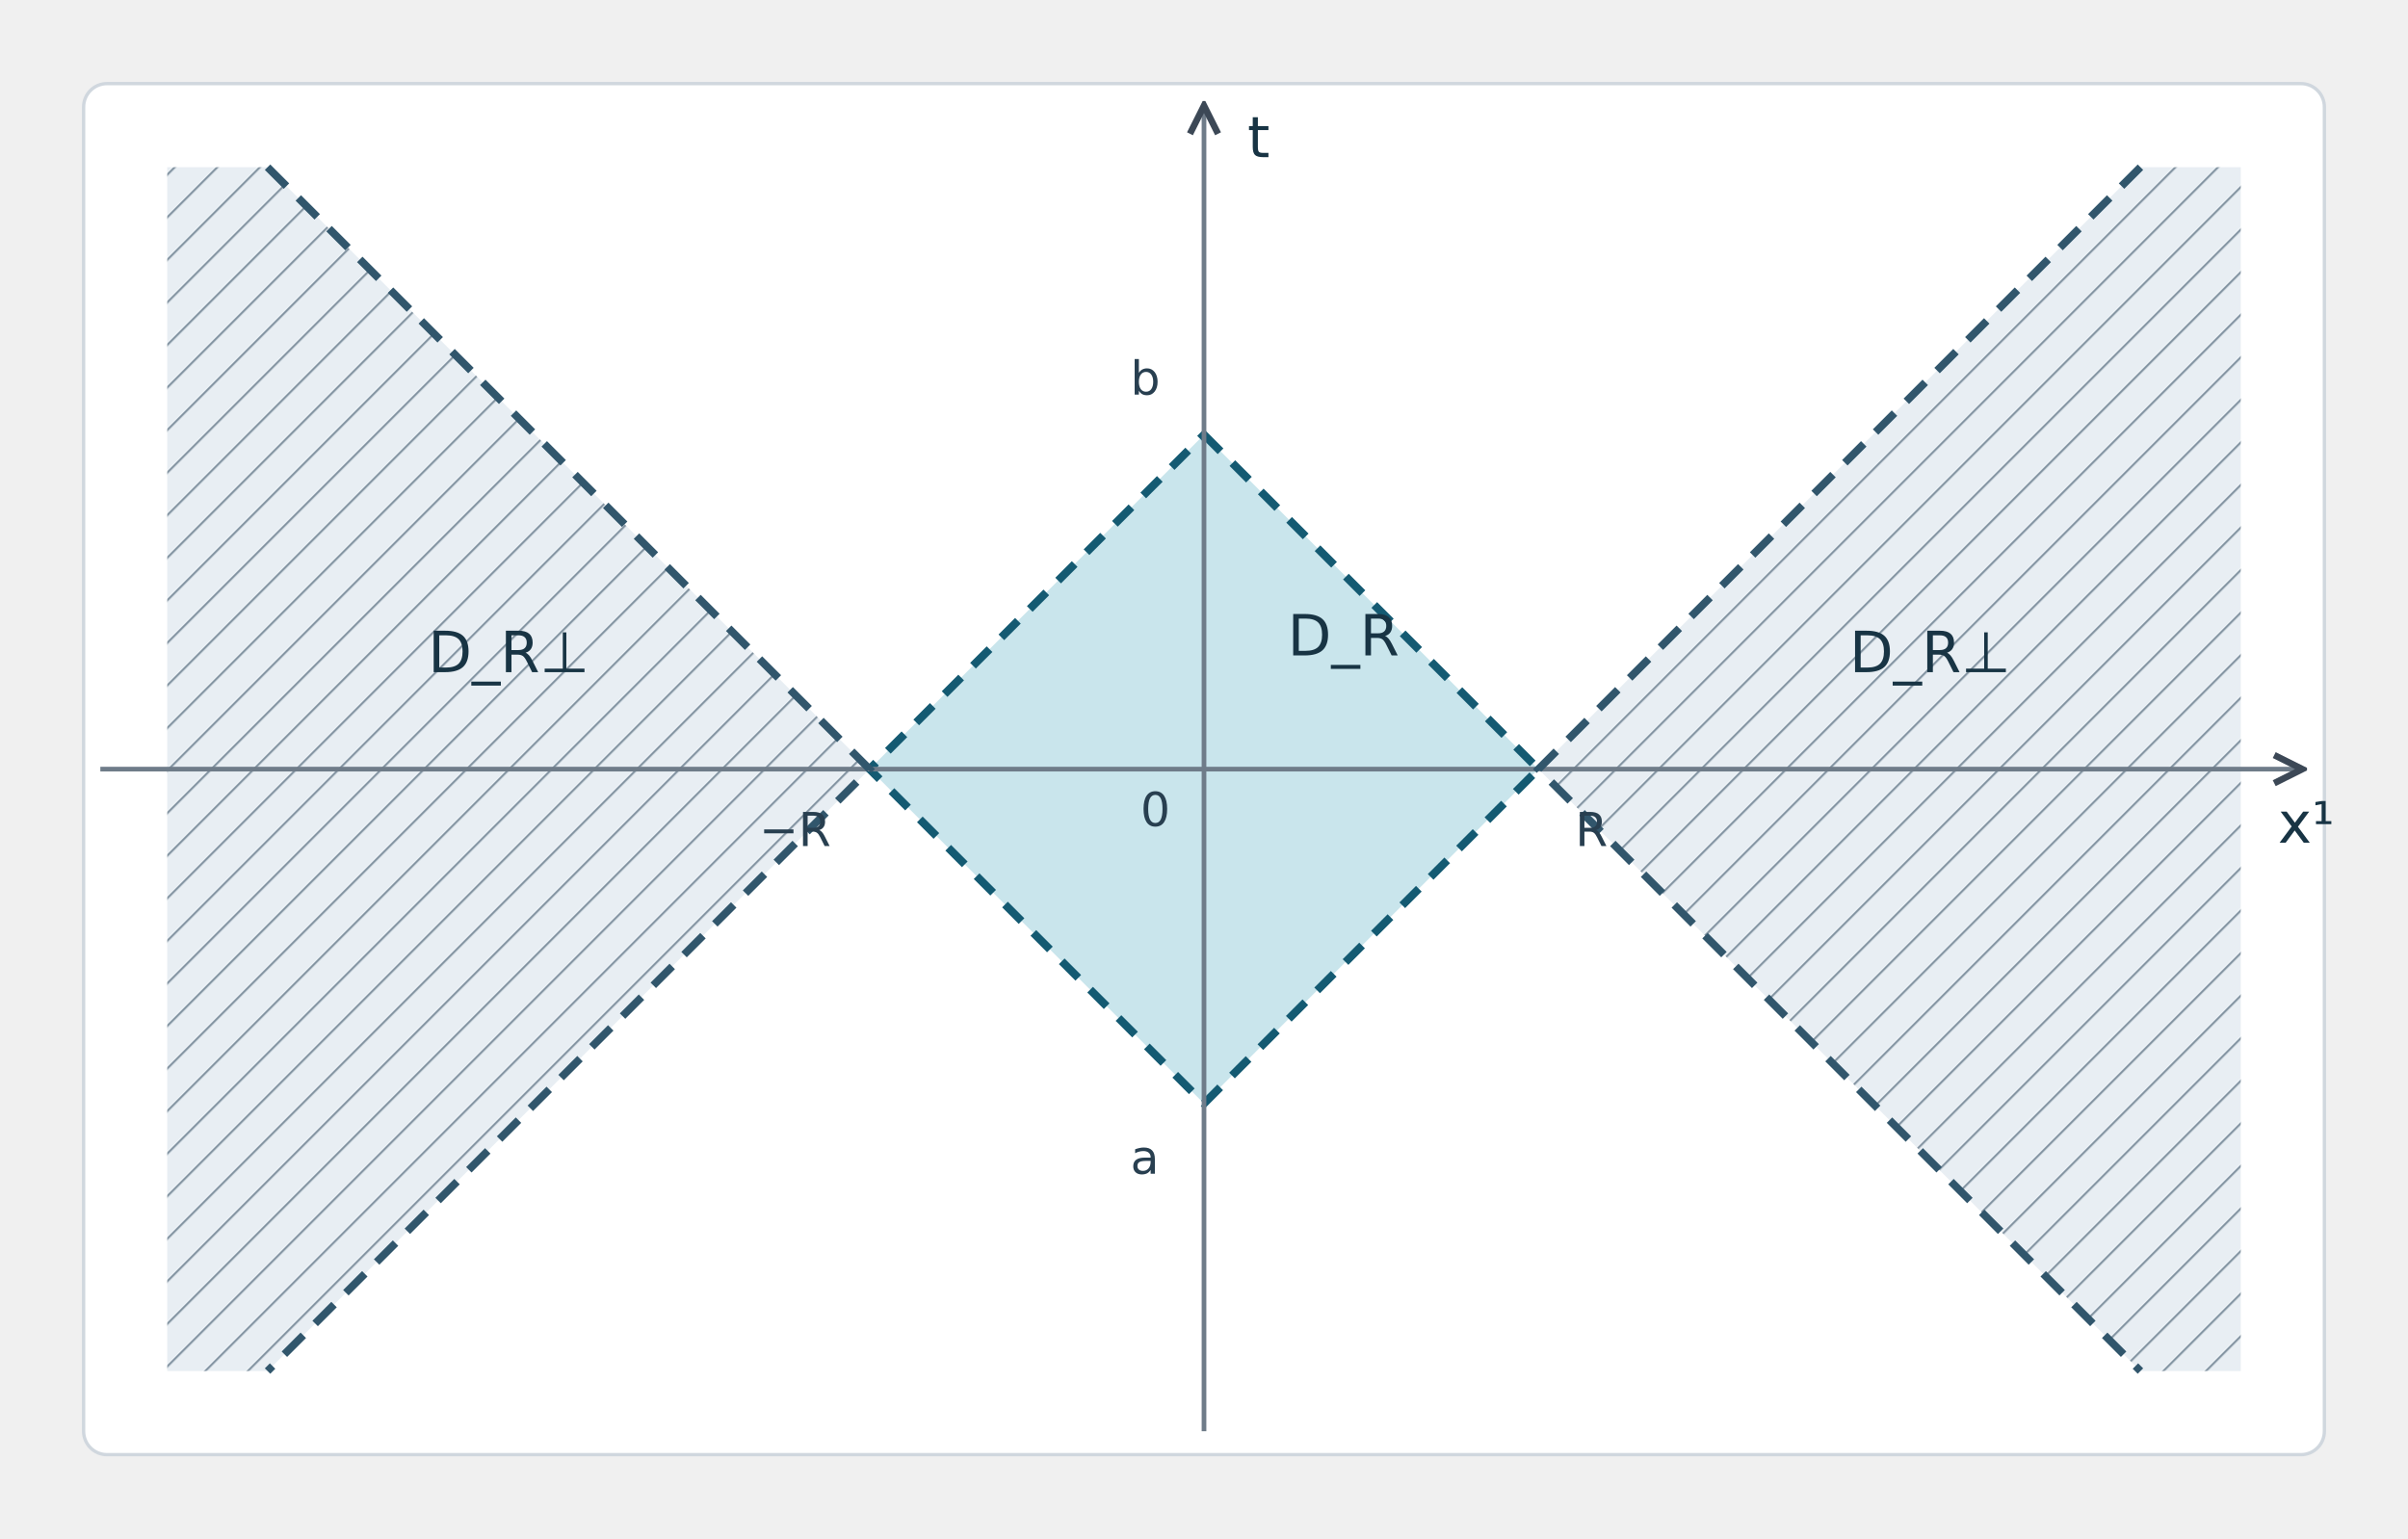
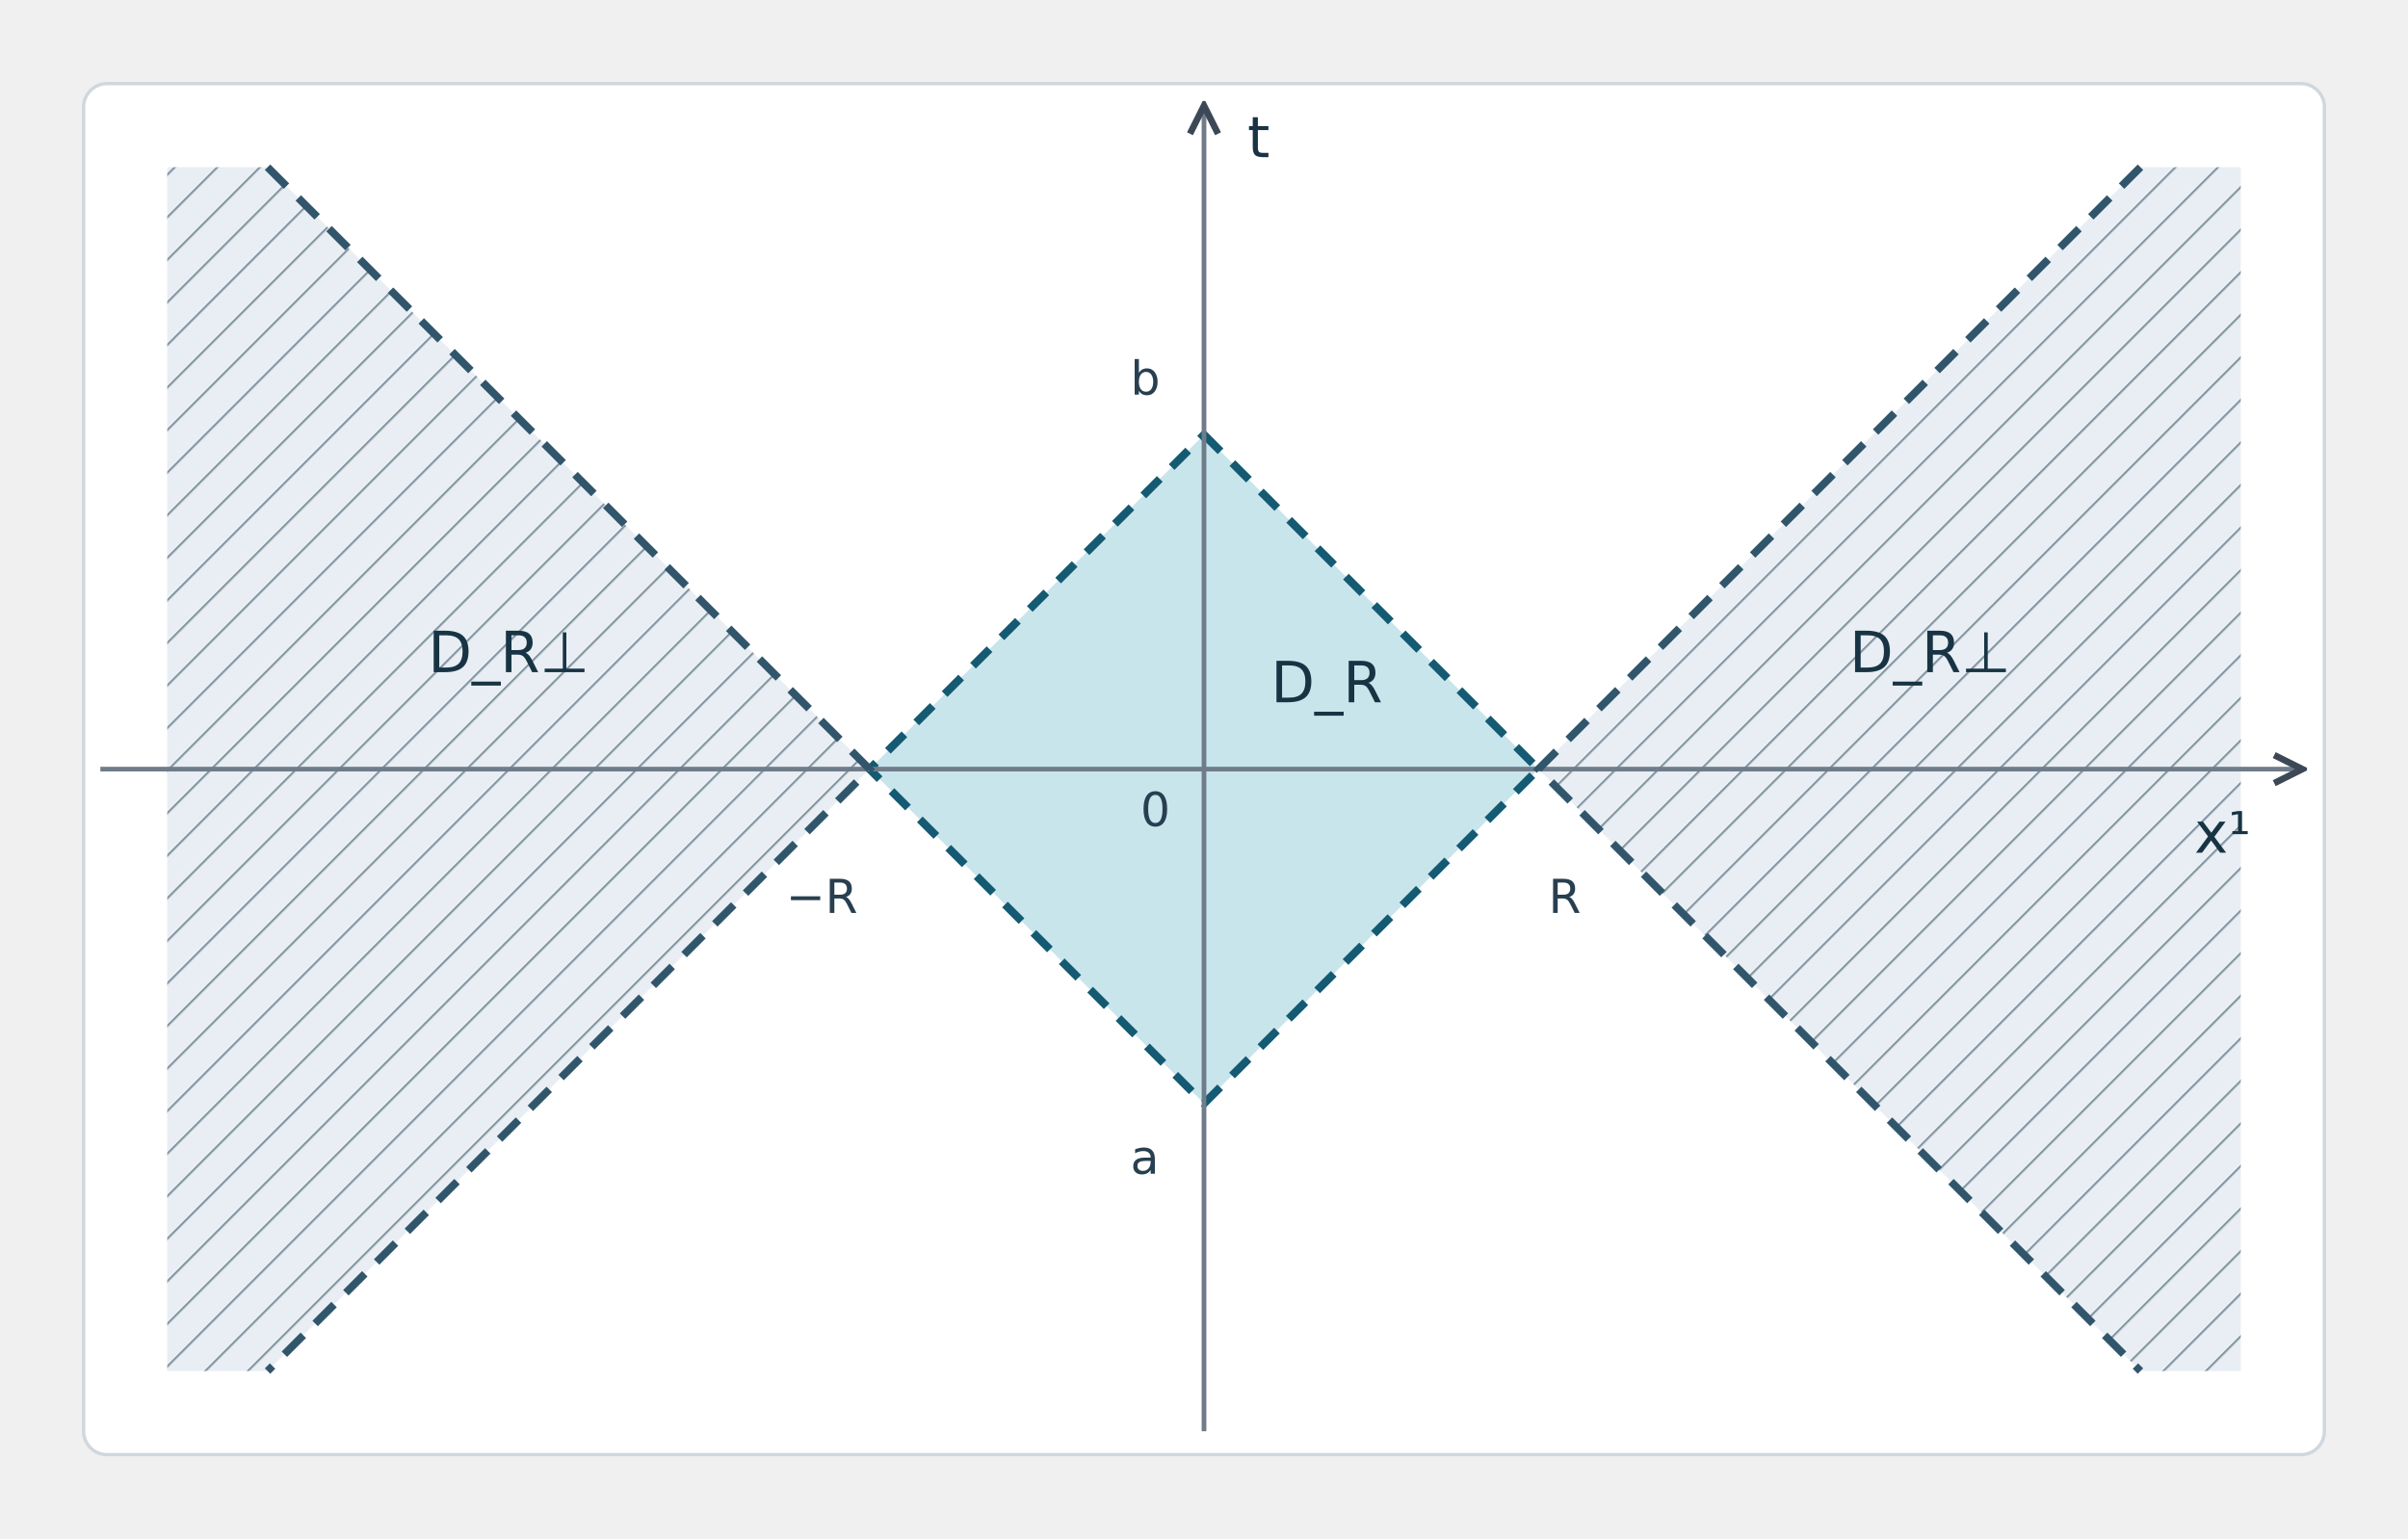
<svg xmlns="http://www.w3.org/2000/svg" viewBox="0 0 720 460" width="720" height="460" role="img" aria-labelledby="aqft1-title aqft1-desc" data-layout-lint="strict">
  <defs>
    <pattern id="aqft1-hatch" width="9" height="9" patternUnits="userSpaceOnUse" patternTransform="rotate(45)">
      <rect width="9" height="9" fill="#e8eef3" />
      <path d="M0 0V9" stroke="#8b9ba8" stroke-width="1.3" />
    </pattern>
    <marker id="aqft1-arrow" markerWidth="8" markerHeight="8" refX="6" refY="4" orient="auto" markerUnits="strokeWidth">
      <path d="M1 1L7 4L1 7" fill="none" stroke="#3c4856" stroke-width="1.4" />
    </marker>
  </defs>
  <rect x="25" y="25" width="670" height="410" rx="7" fill="#fff" stroke="#d0d7de" stroke-width="1" />
  <g data-series-group="causal-complement" data-series-label="左右の因果補集合">
    <path d="M50 50H80L260 230L80 410H50Z" fill="url(#aqft1-hatch)" />
    <path d="M640 50H670V410H640L460 230Z" fill="url(#aqft1-hatch)" />
  </g>
  <path d="M360 130L460 230L360 330L260 230Z" fill="#c9e5ec" stroke="#145a72" stroke-width="2.4" stroke-dasharray="7 5" data-series-group="double-cone" data-series-label="開いたdouble cone" />
  <g fill="none" stroke="#6f7c89" stroke-width="1.4">
    <path d="M30 230H687" marker-end="url(#aqft1-arrow)" />
    <path d="M360 428V33" marker-end="url(#aqft1-arrow)" />
  </g>
  <g fill="none" stroke="#31566c" stroke-width="2.3" stroke-dasharray="8 5" data-series-group="causal-complement" data-series-label="因果補集合の除外境界">
    <path d="M80 50L260 230L80 410" />
    <path d="M640 50L460 230L640 410" />
  </g>
  <g fill="#183444" font-family="DejaVu Sans, Arial, sans-serif" font-size="17">
-     <text x="385" y="196">D_R</text>
+     <text x="380" y="210">D_R</text>
    <text x="128" y="201">D_R⊥</text>
    <text x="553" y="201">D_R⊥</text>
-     <text x="698" y="252" text-anchor="end">x¹</text>
+     <text x="673" y="255" text-anchor="end">x¹</text>
    <text x="373" y="47">t</text>
  </g>
  <g fill="#283f50" font-family="DejaVu Sans, Arial, sans-serif" font-size="14">
-     <text x="471" y="253">R</text>
-     <text x="227" y="253">−R</text>
+     <text x="463" y="273">R</text>
+     <text x="235" y="273">−R</text>
    <text x="338" y="118">b</text>
    <text x="338" y="351">a</text>
    <text x="341" y="247">0</text>
  </g>
</svg>
